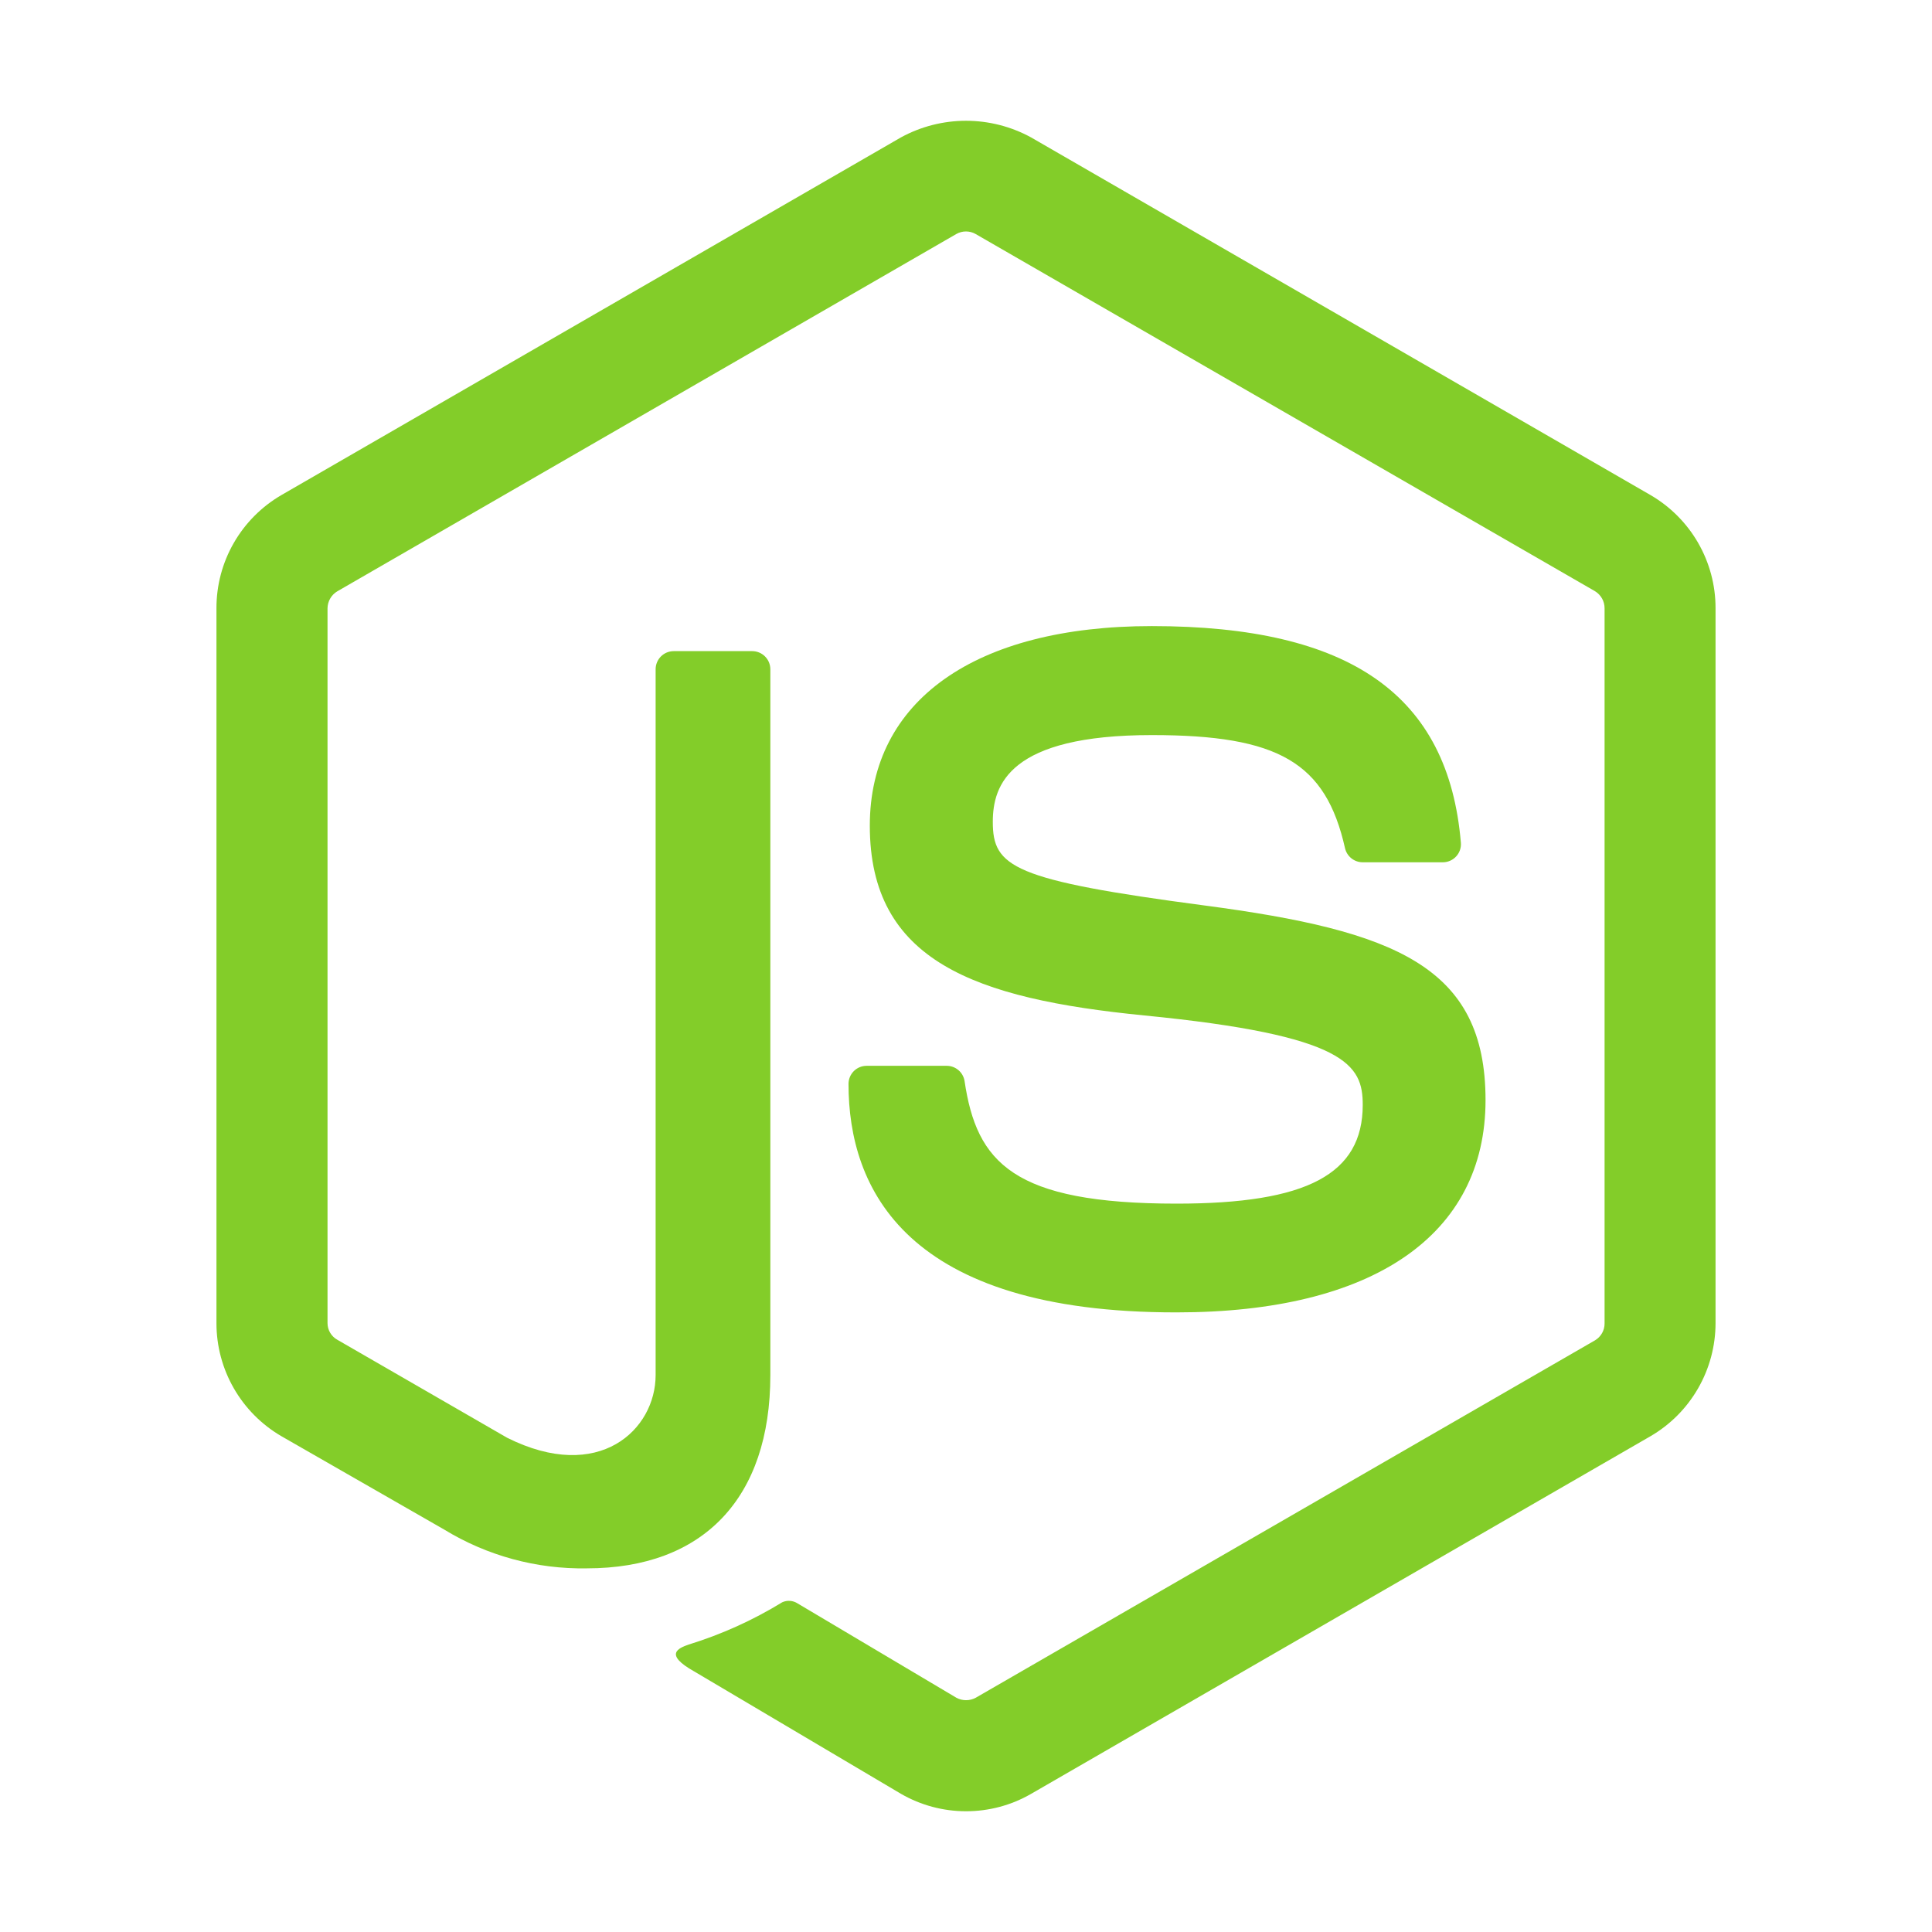
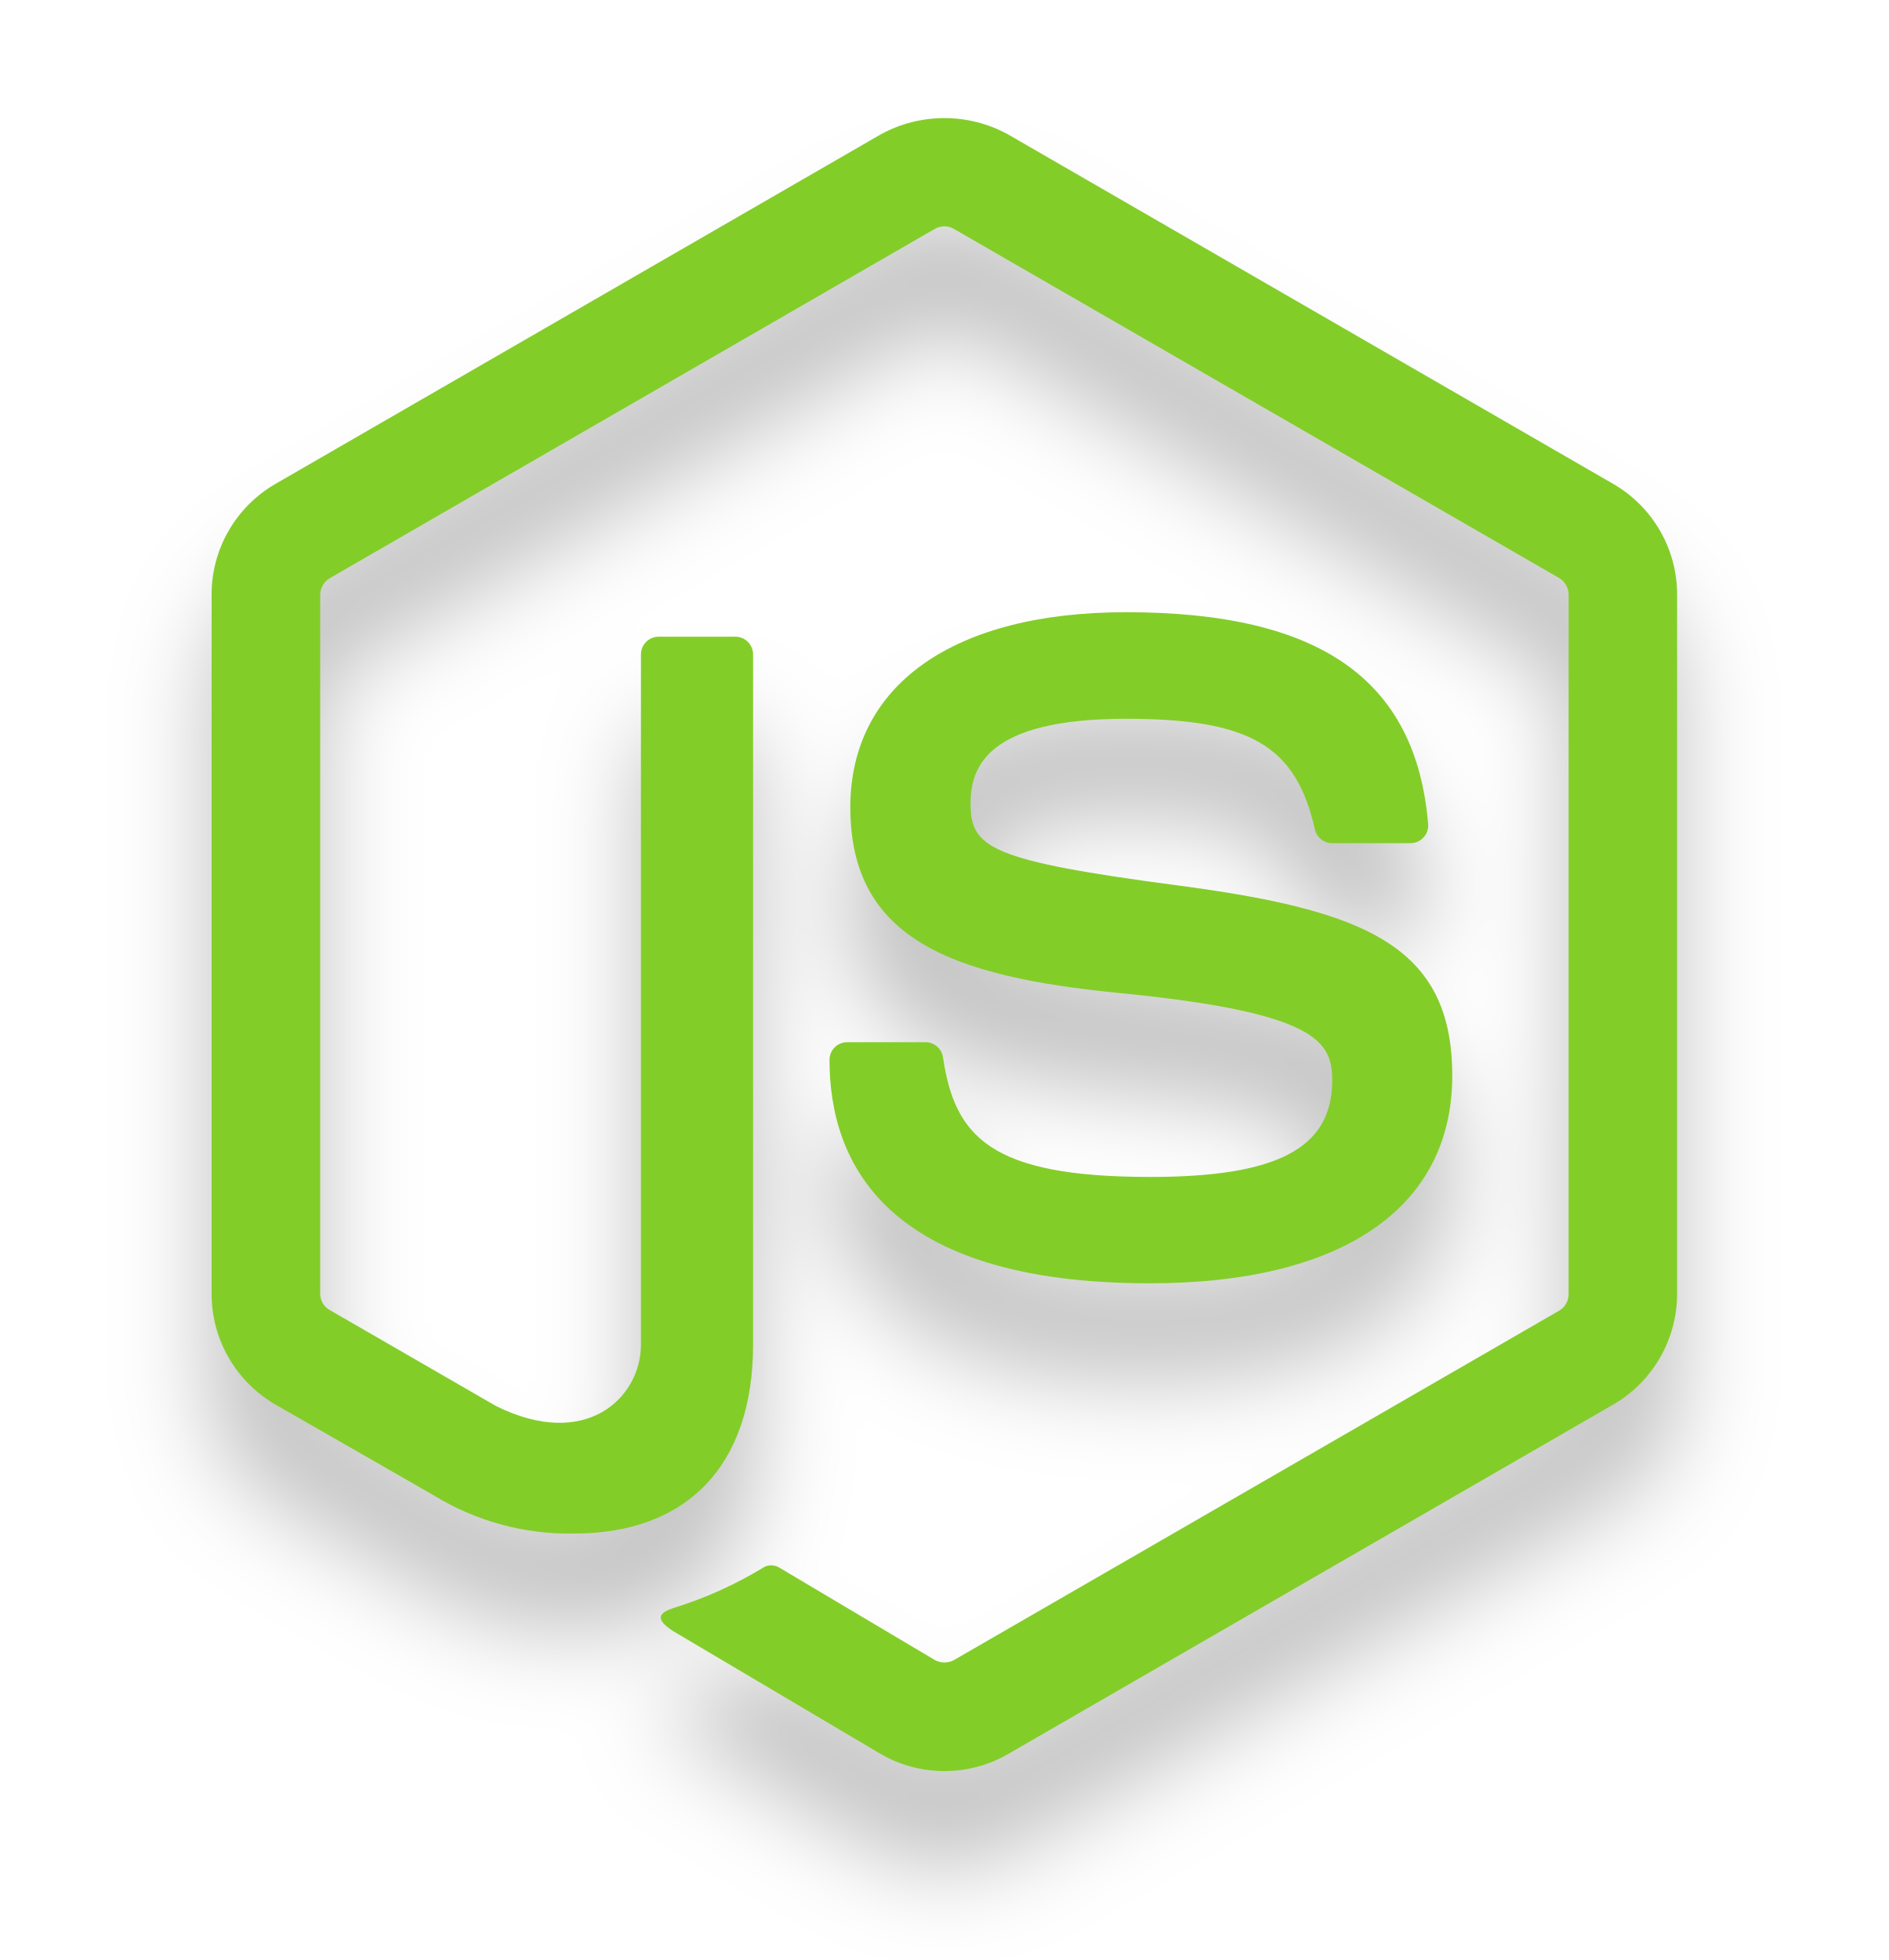
- <svg xmlns="http://www.w3.org/2000/svg" width="80" height="80" viewBox="0 0 80 80" fill="none">
-   <path d="M40 75C39.056 75 38.128 74.752 37.31 74.28L28.75 69.213C27.473 68.498 28.095 68.245 28.517 68.097C29.876 67.678 31.177 67.09 32.39 66.347C32.492 66.3 32.603 66.28 32.715 66.289C32.827 66.297 32.934 66.334 33.028 66.395L39.605 70.302C39.727 70.367 39.864 70.401 40.002 70.401C40.141 70.401 40.278 70.367 40.4 70.302L66.05 55.498C66.17 55.426 66.269 55.324 66.338 55.202C66.407 55.08 66.443 54.942 66.442 54.803V25.188C66.443 25.045 66.406 24.906 66.337 24.782C66.267 24.658 66.166 24.554 66.045 24.48L40.395 9.688C40.274 9.619 40.138 9.584 39.999 9.584C39.86 9.584 39.724 9.619 39.602 9.688L13.967 24.485C13.845 24.557 13.744 24.66 13.673 24.783C13.602 24.906 13.564 25.045 13.562 25.188V54.79C13.563 54.93 13.6 55.067 13.671 55.187C13.742 55.307 13.843 55.407 13.965 55.475L21 59.535C24.812 61.44 27.148 59.195 27.148 56.94V27.712C27.148 27.514 27.227 27.323 27.367 27.182C27.508 27.041 27.699 26.962 27.898 26.962H31.148C31.346 26.962 31.537 27.041 31.678 27.182C31.819 27.323 31.898 27.514 31.898 27.712V56.943C31.898 62.03 29.128 64.942 24.302 64.942C22.221 64.979 20.172 64.422 18.395 63.337L11.652 59.47C10.834 58.993 10.155 58.31 9.683 57.489C9.211 56.668 8.962 55.737 8.963 54.79V25.188C8.96 24.239 9.207 23.306 9.68 22.483C10.152 21.661 10.832 20.977 11.652 20.5L37.305 5.69C38.131 5.238 39.058 5.001 40 5.001C40.942 5.001 41.869 5.238 42.695 5.69L68.345 20.5C69.163 20.976 69.843 21.658 70.315 22.478C70.788 23.299 71.037 24.228 71.037 25.175V54.79C71.036 55.737 70.787 56.667 70.314 57.489C69.842 58.31 69.163 58.993 68.345 59.47L42.695 74.28C41.876 74.753 40.946 75.001 40 75V75Z" fill="#83CD29" />
-   <path d="M35.135 44.883C35.135 44.684 35.214 44.493 35.355 44.352C35.495 44.212 35.686 44.133 35.885 44.133H39.203C39.38 44.133 39.551 44.197 39.686 44.311C39.821 44.426 39.911 44.585 39.94 44.76C40.44 48.138 41.94 49.84 48.722 49.84C54.125 49.84 56.428 48.617 56.428 45.75C56.428 44.097 55.775 42.87 47.377 42.047C40.358 41.352 36.017 39.797 36.017 34.188C36.017 29.012 40.38 25.925 47.693 25.925C55.91 25.925 59.977 28.777 60.492 34.898C60.5 35 60.487 35.102 60.454 35.199C60.42 35.296 60.368 35.385 60.298 35.461C60.229 35.537 60.145 35.597 60.052 35.639C59.959 35.681 59.858 35.704 59.755 35.705H56.415C56.248 35.703 56.086 35.644 55.955 35.539C55.825 35.434 55.733 35.288 55.695 35.125C54.898 31.573 52.945 30.438 47.695 30.438C41.795 30.438 41.11 32.492 41.11 34.032C41.11 35.898 41.92 36.443 49.885 37.495C57.767 38.538 61.513 40.013 61.513 45.553C61.513 51.143 56.852 54.343 48.725 54.343C37.487 54.358 35.135 49.205 35.135 44.883V44.883Z" fill="#83CD29" />
+ <svg xmlns="http://www.w3.org/2000/svg" width="80" height="83" viewBox="0 0 80 83" fill="none">
+   <g filter="url(#filter0_d)">
+     <path d="M40 75C39.056 75 38.128 74.752 37.31 74.28L28.75 69.213C27.473 68.498 28.095 68.245 28.517 68.097C29.876 67.678 31.177 67.09 32.39 66.347C32.492 66.3 32.603 66.28 32.715 66.289C32.827 66.297 32.934 66.334 33.028 66.395L39.605 70.302C39.727 70.367 39.864 70.401 40.002 70.401C40.141 70.401 40.278 70.367 40.4 70.302L66.05 55.498C66.17 55.426 66.269 55.324 66.338 55.202C66.407 55.08 66.443 54.942 66.442 54.803V25.188C66.443 25.045 66.406 24.906 66.336 24.782C66.267 24.658 66.166 24.554 66.045 24.48L40.395 9.688C40.274 9.619 40.138 9.584 39.999 9.584C39.86 9.584 39.724 9.619 39.602 9.688L13.967 24.485C13.845 24.557 13.744 24.66 13.673 24.783C13.602 24.906 13.564 25.045 13.562 25.188V54.79C13.563 54.93 13.6 55.067 13.671 55.187C13.742 55.307 13.843 55.407 13.965 55.475L21 59.535C24.812 61.44 27.148 59.195 27.148 56.94V27.712C27.148 27.514 27.227 27.323 27.367 27.182C27.508 27.041 27.699 26.962 27.898 26.962H31.148C31.346 26.962 31.537 27.041 31.678 27.182C31.819 27.323 31.898 27.514 31.898 27.712V56.943C31.898 62.03 29.128 64.942 24.302 64.942C22.221 64.979 20.172 64.422 18.395 63.337L11.652 59.47C10.834 58.993 10.155 58.31 9.683 57.489C9.211 56.668 8.962 55.737 8.963 54.79V25.188C8.96 24.239 9.207 23.306 9.68 22.483C10.152 21.661 10.832 20.977 11.652 20.5L37.305 5.69C38.131 5.238 39.058 5.001 40 5.001C40.942 5.001 41.869 5.238 42.695 5.69L68.345 20.5C69.163 20.976 69.843 21.658 70.315 22.478C70.788 23.299 71.037 24.228 71.037 25.175V54.79C71.036 55.737 70.787 56.667 70.314 57.489C69.842 58.31 69.163 58.993 68.345 59.47L42.695 74.28C41.876 74.753 40.946 75.001 40 75Z" fill="#83CD29" />
+     <path d="M35.135 44.883C35.135 44.684 35.214 44.493 35.355 44.352C35.495 44.212 35.686 44.133 35.885 44.133H39.203C39.38 44.133 39.551 44.197 39.686 44.311C39.821 44.426 39.911 44.585 39.94 44.76C40.44 48.138 41.94 49.84 48.722 49.84C54.125 49.84 56.428 48.617 56.428 45.75C56.428 44.097 55.775 42.87 47.377 42.048C40.358 41.352 36.017 39.797 36.017 34.188C36.017 29.012 40.38 25.925 47.693 25.925C55.91 25.925 59.977 28.777 60.492 34.898C60.5 35 60.487 35.102 60.454 35.199C60.42 35.296 60.368 35.385 60.298 35.461C60.229 35.537 60.145 35.597 60.052 35.639C59.959 35.681 59.858 35.704 59.755 35.705H56.415C56.248 35.703 56.086 35.644 55.955 35.539C55.825 35.434 55.733 35.288 55.695 35.125C54.898 31.573 52.945 30.438 47.695 30.438C41.795 30.438 41.11 32.492 41.11 34.032C41.11 35.898 41.92 36.443 49.885 37.495C57.767 38.538 61.513 40.013 61.513 45.553C61.513 51.143 56.852 54.343 48.725 54.343C37.487 54.358 35.135 49.205 35.135 44.883Z" fill="#83CD29" />
+   </g>
+   <defs>
+     <filter id="filter0_d" x="-4" y="0" width="88" height="88" filterUnits="userSpaceOnUse" color-interpolation-filters="sRGB">
+       <feFlood flood-opacity="0" result="BackgroundImageFix" />
+       <feColorMatrix in="SourceAlpha" type="matrix" values="0 0 0 0 0 0 0 0 0 0 0 0 0 0 0 0 0 0 127 0" />
+       <feOffset dy="4" />
+       <feGaussianBlur stdDeviation="2" />
+       <feColorMatrix type="matrix" values="0 0 0 0 0 0 0 0 0 0 0 0 0 0 0 0 0 0 0.25 0" />
+       <feBlend mode="normal" in2="BackgroundImageFix" result="effect1_dropShadow" />
+       <feBlend mode="normal" in="SourceGraphic" in2="effect1_dropShadow" result="shape" />
+     </filter>
+   </defs>
</svg>
